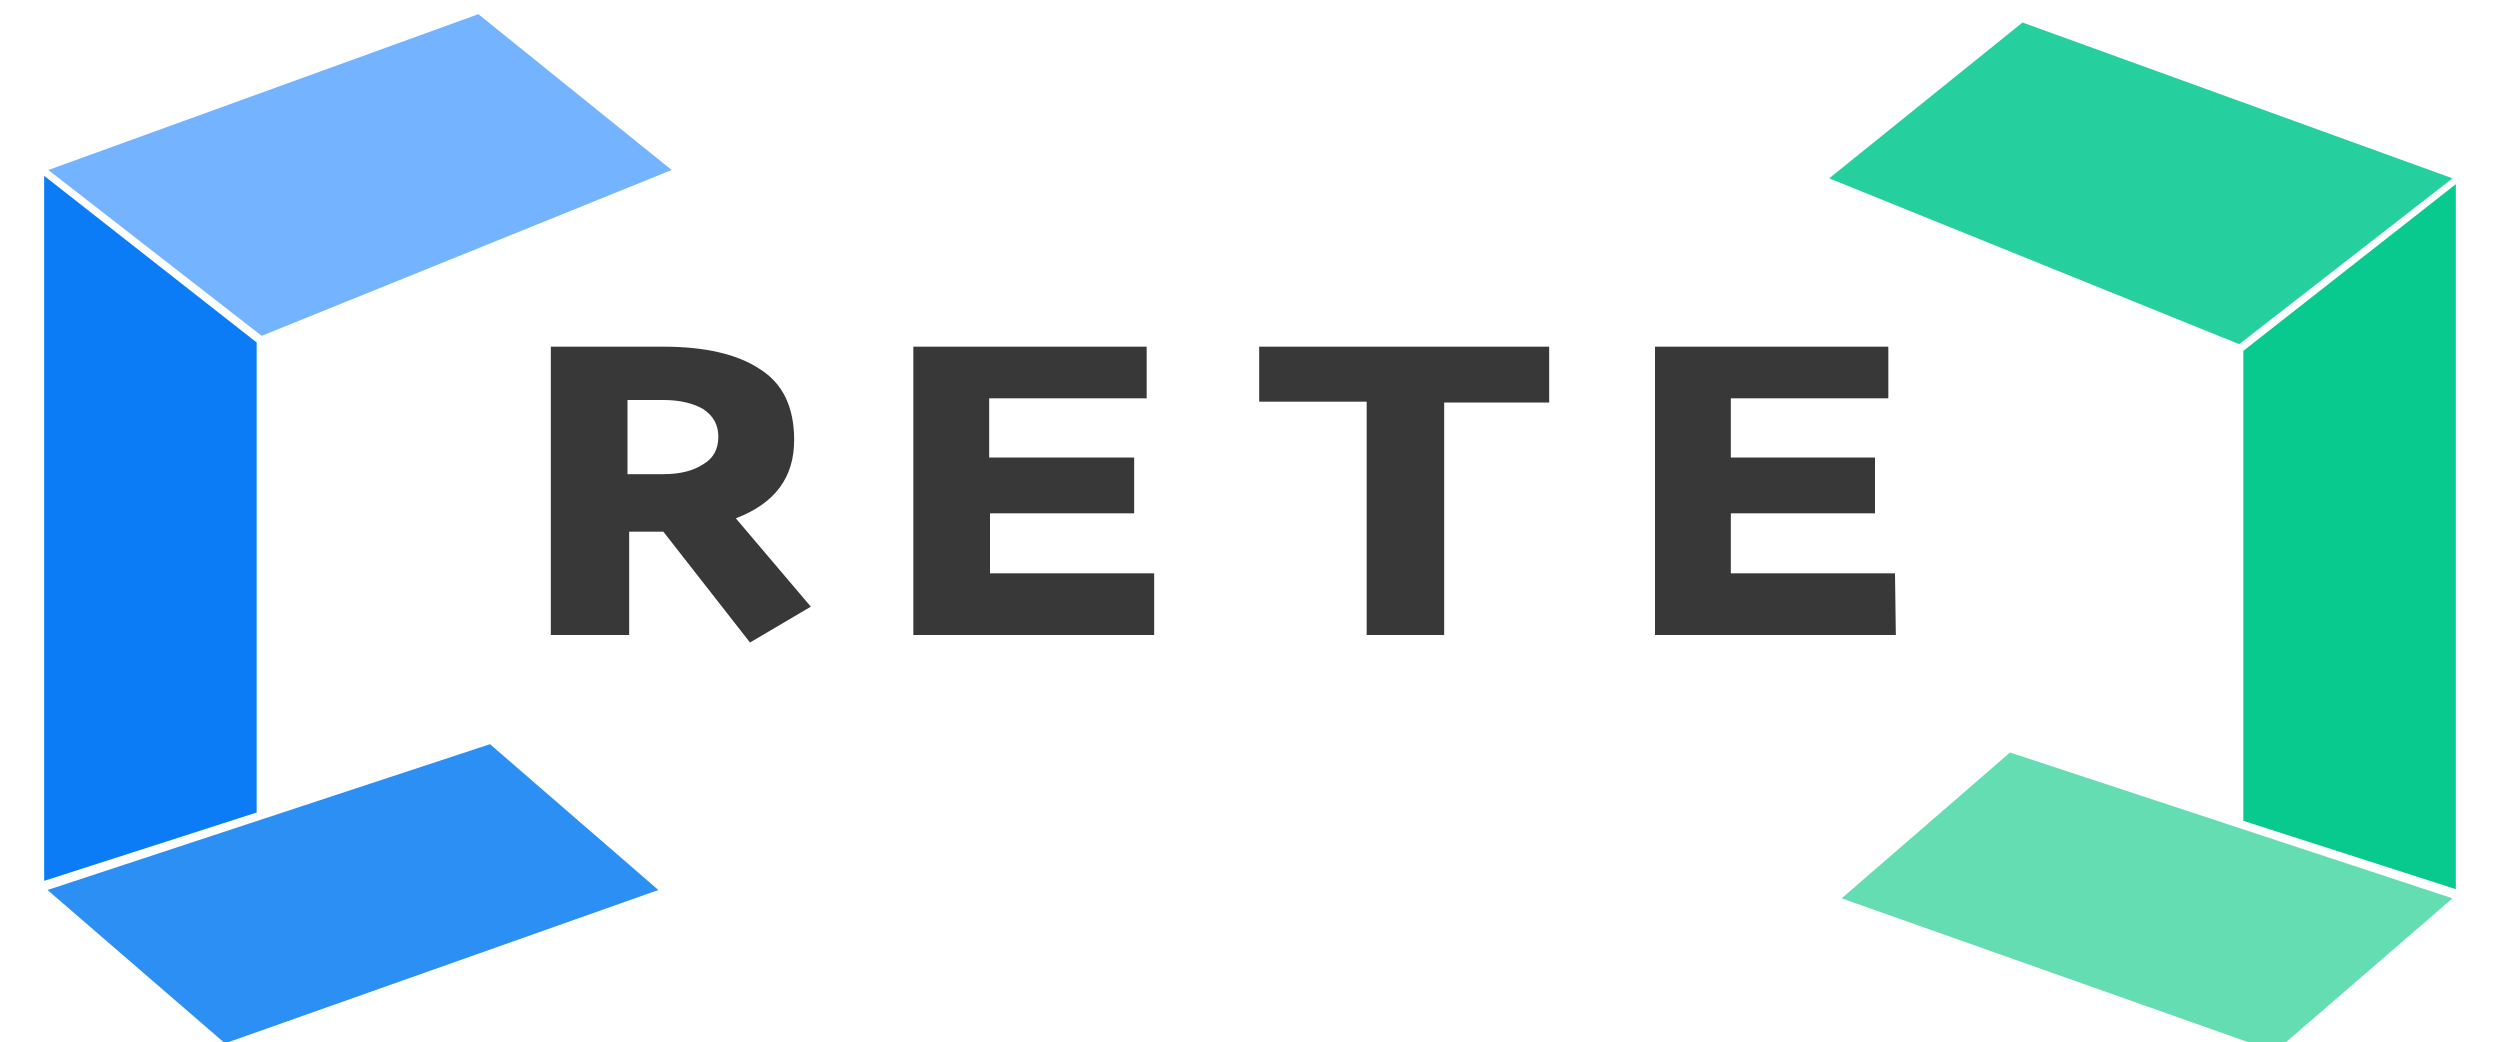
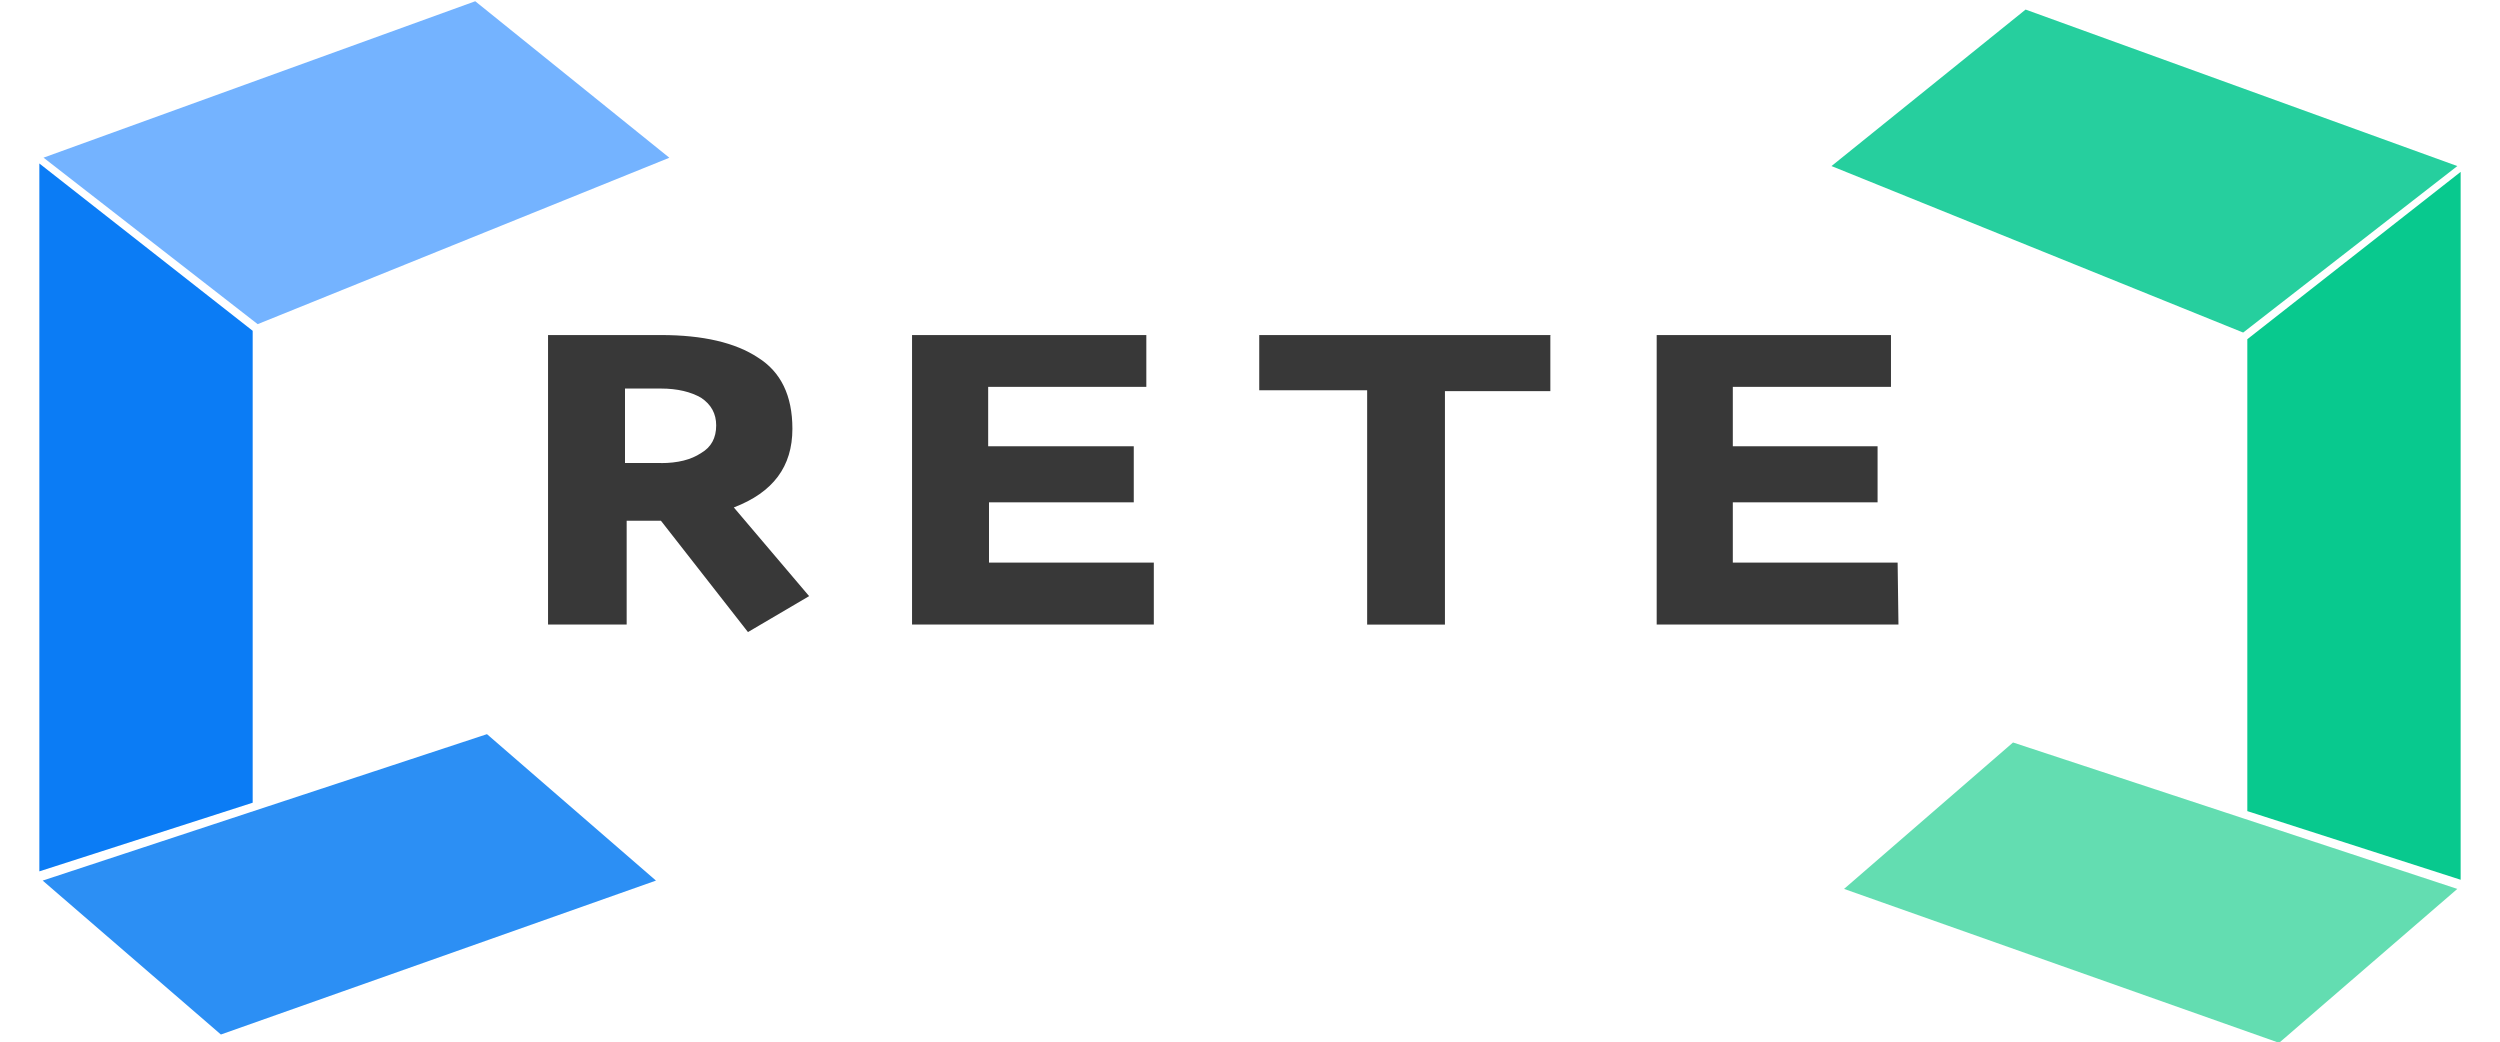
- <svg xmlns="http://www.w3.org/2000/svg" version="1.1" id="图层_1" transform="matrix(1,0,0,1,0,0)" x="0px" y="0px" viewBox="0 0 300 125" style="enable-background:new 0 0 300 125;" xml:space="preserve">
+ <svg xmlns="http://www.w3.org/2000/svg" version="1.1" id="图层_1" transform="matrix(1,0,0,1,0,0)" x="0px" y="0px" viewBox="0 0 3004.8 1252" style="enable-background:new 0 0 3004.8 1252;" xml:space="preserve">
  <style type="text/css">
	.st0{fill:#74B3FF;}
	.st1{fill:#26CF9E;}
	.st2{fill:#63DDB1;}
	.st3{fill:#08C98E;}
	.st4{fill:#2C8FF4;}
	.st5{fill:#0B7CF5;}
	.st6{fill:#383838;}
</style>
  <g id="root">
    <g id="content" transform="matrix(1,0,0,1,0,1)">
      <g>
-         <path id="prefix-NrV-矩形" class="st0" d="M5.8,19.4L57.4,0.7l23.2,18.7L31.4,39.3L5.8,19.4z" />
-         <path id="prefix-XQH-矩形备份-2" class="st1" d="M294.3,20.4L242.7,1.7l-23.2,18.7l49.2,19.9L294.3,20.4z" />
-         <path id="prefix-6-b-矩形备份-3" class="st2" d="M294.3,106.8l-53.1-17.5L221,106.8l52,18.4L294.3,106.8z" />
-         <path id="prefix-_yE-矩形备份-4" class="st3" d="M294.7,21.1l-25.5,20v56.4l25.5,8.2V21.1z" />
-         <path id="prefix-ed3-矩形备份" class="st4" d="M5.7,105.8l53.1-17.5L79,105.8l-52,18.4L5.7,105.8z" />
-         <path id="prefix-eLn-矩形" class="st5" d="M5.3,20.1l25.5,20v56.4l-25.5,8.2V20.1z" />
+         <path id="prefix-NrV-矩形" class="st0" d="M52.3,188.5L571.2,0.5l233.3,188.1L309.7,388.6L52.3,188.5z" />
+         <path id="prefix-XQH-矩形备份-2" class="st1" d="M2953.5,198.6L2434.6,10.5l-233.3,188.1l494.8,200.1L2953.5,198.6z" />
+         <path id="prefix-6-b-矩形备份-3" class="st2" d="M2953.5,1067.4l-534-176l-203.1,176l522.9,185L2953.5,1067.4z" />
+         <path id="prefix-_yE-矩形备份-4" class="st3" d="M2957.5,205.6l-256.4,201.1v567.2l256.4,82.5V205.6z" />
+         <path id="prefix-ed3-矩形备份" class="st4" d="M51.3,1057.4l534-176l203.1,176l-522.9,185L51.3,1057.4z" />
+         <path id="prefix-eLn-矩形" class="st5" d="M47.3,195.5l256.4,201.1v567.2l-256.4,82.5C47.3,1046.3,47.3,195.5,47.3,195.5z" />
      </g>
      <g id="name_and_slogan_id">
        <g>
          <g id="nameDefaultGroup">
-             <path class="st6" d="M66.1,75.2V40.6h13.5c5,0,8.9,0.9,11.6,2.7c2.7,1.7,4.1,4.5,4.1,8.5c0,4.5-2.3,7.6-7,9.4l9,10.6L90,76.1       L79.6,62.8h-4.1v12.4H66.1z M79.6,55.9c2,0,3.6-0.4,4.8-1.2c1.2-0.7,1.8-1.8,1.8-3.3c0-1.4-0.6-2.5-1.8-3.3       c-1.2-0.7-2.8-1.1-4.8-1.1h-4.3v8.9H79.6z M138.5,75.2h-28.9V40.6h28v6.2h-18.9v7.1h17.4v6.7h-17.3v7.2h19.7V75.2L138.5,75.2z        M185.9,40.7v6.6h-12.6v27.9H164V47.2h-12.9v-6.6H185.9z M227.5,75.2h-28.9V40.6h28v6.2h-18.9v7.1H225v6.7h-17.3v7.2h19.7       L227.5,75.2L227.5,75.2z" />
+             <path class="st6" d="M658.7,749.6V401.7h135.8c50.3,0,89.5,9.1,116.7,27.2c27.2,17.1,41.2,45.3,41.2,85.5       c0,45.3-23.1,76.4-70.4,94.5l90.5,106.6L899,758.7L794.4,624.9h-41.2v124.7H658.7z M794.4,555.6c20.1,0,36.2-4,48.3-12.1       c12.1-7,18.1-18.1,18.1-33.2c0-14.1-6-25.1-18.1-33.2c-12.1-7-28.2-11.1-48.3-11.1h-43.2v89.5H794.4z M1386.8,749.6h-290.6       V401.7h281.6V464h-190.1v71.4h175v67.4h-174v72.4h198.1V749.6L1386.8,749.6z M1863.4,402.7v66.4h-126.7v280.6h-93.5V468.1       h-129.7v-66.4h350V402.7z M2281.8,749.6h-290.6V401.7h281.6V464h-190.1v71.4h174v67.4h-174v72.4h198.1L2281.8,749.6       L2281.8,749.6z" />
          </g>
        </g>
      </g>
    </g>
  </g>
</svg>
